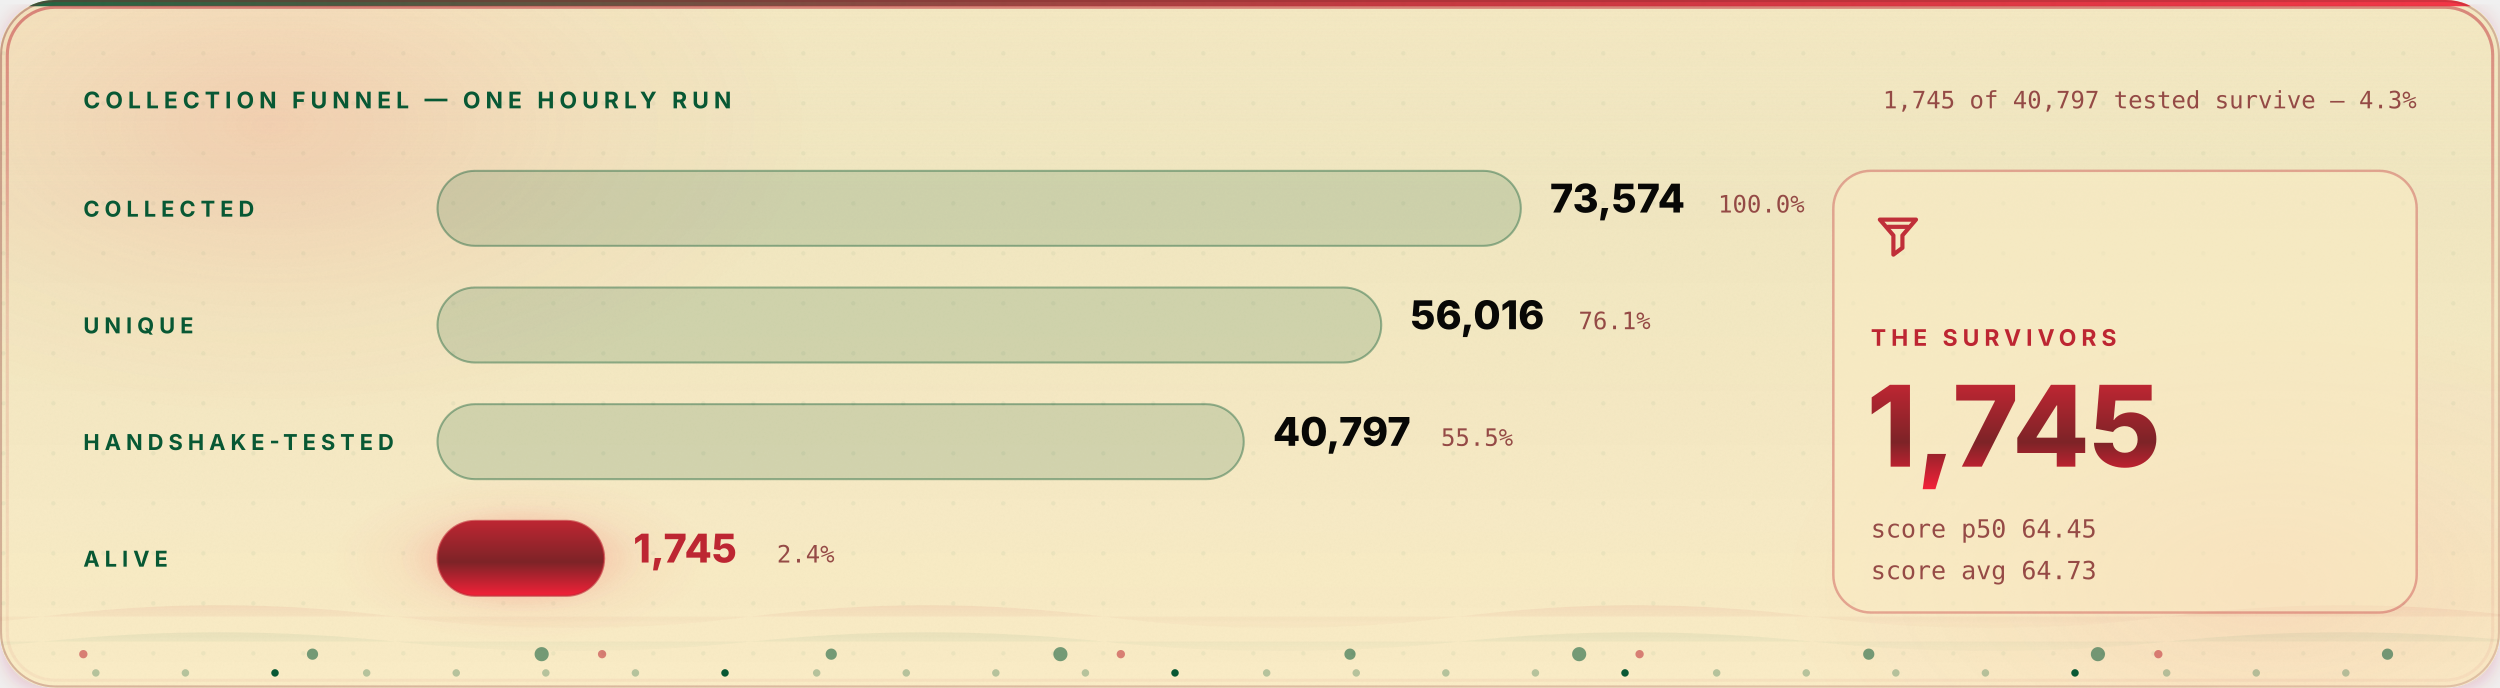
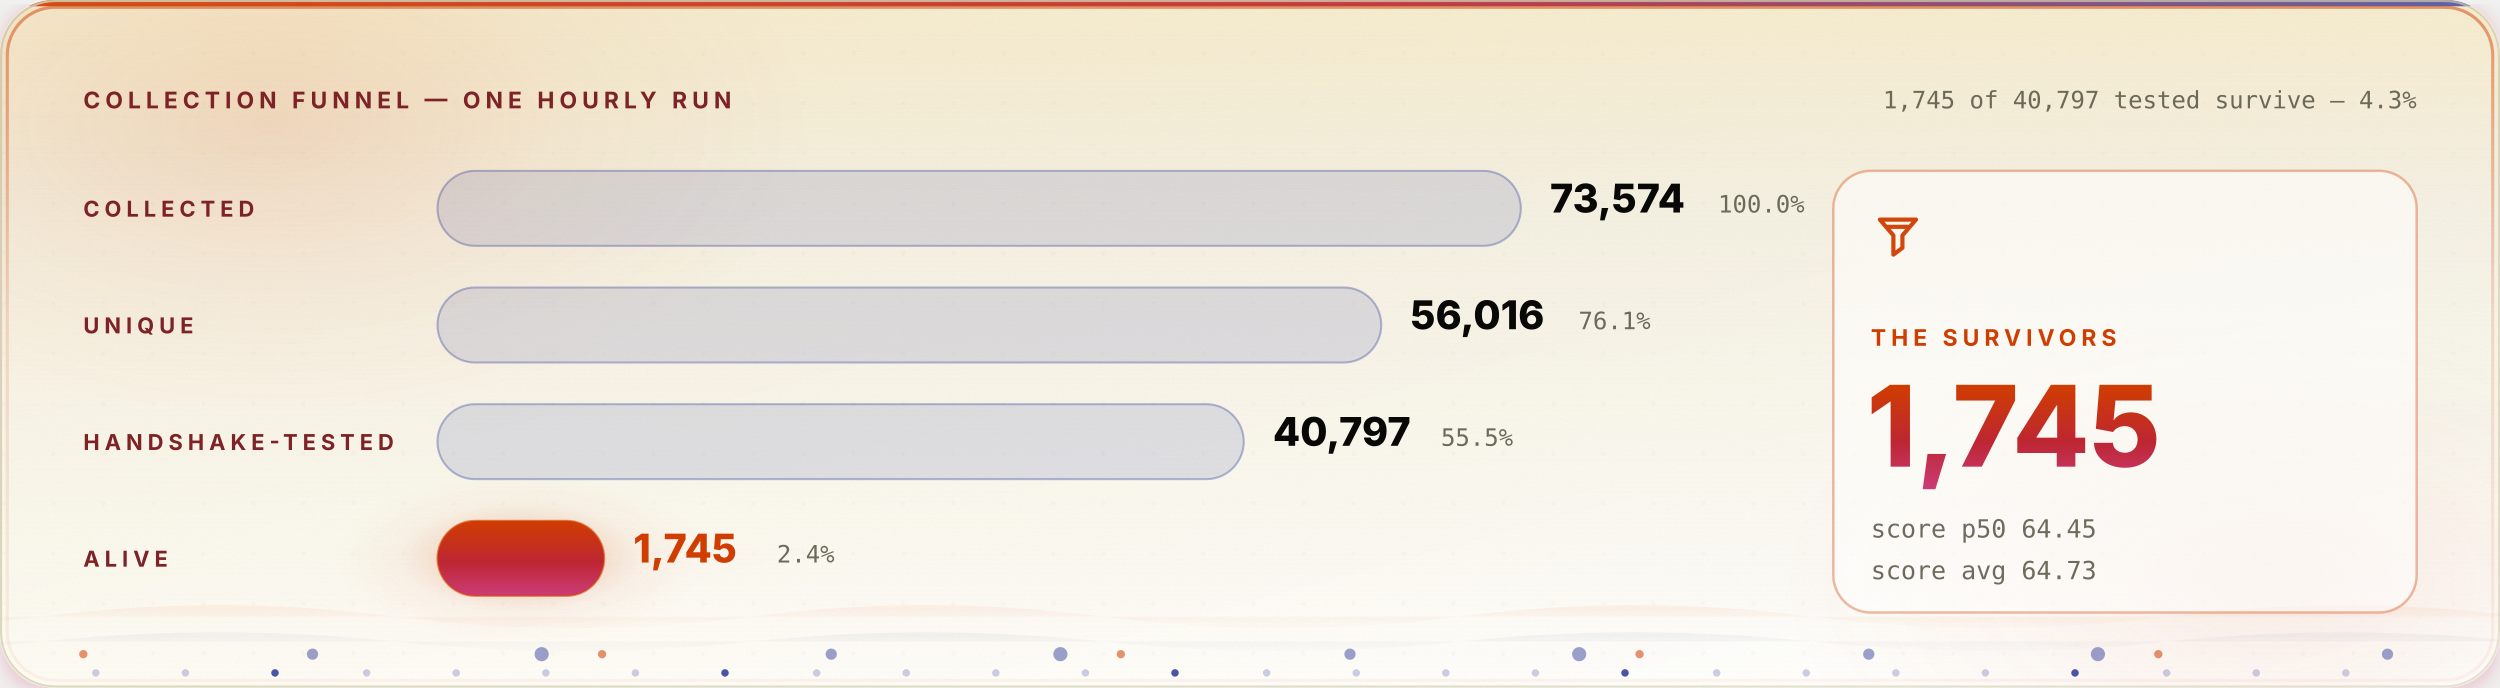
<svg xmlns="http://www.w3.org/2000/svg" width="1200" height="330" viewBox="0 0 1200 330" role="img">
  <defs>
    <linearGradient id="bg-light" gradientUnits="objectBoundingBox" x1="0.0" y1="0.0" x2="1.0" y2="1.0">
-       <stop offset="0" stop-color="#FAECC5" stop-opacity="1" />
-       <stop offset="1" stop-color="#FAECC5" stop-opacity="1" />
+       <stop offset="0" stop-color="#FCF7E8" stop-opacity="1" />
+       <stop offset="1" stop-color="#FFFFFF" stop-opacity="1" />
    </linearGradient>
    <linearGradient id="tint-light" gradientUnits="objectBoundingBox" x1="0.0" y1="0.0" x2="0" y2="1">
-       <stop offset="0" stop-color="#08442C" stop-opacity="0.05" />
-       <stop offset="1" stop-color="#08442C" stop-opacity="0" />
+       <stop offset="0" stop-color="#E8E0C5" stop-opacity="0.6" />
+       <stop offset="1" stop-color="#E8E0C5" stop-opacity="0" />
    </linearGradient>
    <linearGradient id="inner-light" gradientUnits="objectBoundingBox" x1="0.0" y1="0.0" x2="0" y2="1">
      <stop offset="0" stop-color="#FAECC5" stop-opacity="0.55" />
      <stop offset="0.28" stop-color="#FAECC5" stop-opacity="0" />
    </linearGradient>
    <linearGradient id="topbar-light" gradientUnits="userSpaceOnUse" x1="0" y1="1.5" x2="1200" y2="1.5">
-       <stop offset="0" stop-color="#085834" stop-opacity="0.9" />
+       <stop offset="0" stop-color="#D03D00" stop-opacity="0.9" />
      <stop offset="0.55" stop-color="#BD2632" stop-opacity="0.9" />
-       <stop offset="1" stop-color="#F32138" stop-opacity="0.9" />
+       <stop offset="1" stop-color="#4854A6" stop-opacity="0.9" />
    </linearGradient>
    <linearGradient id="hero-light" gradientUnits="objectBoundingBox" x1="0.0" y1="0.0" x2="0" y2="1">
-       <stop offset="0" stop-color="#BD2632" stop-opacity="1" />
-       <stop offset="0.55" stop-color="#7D2327" stop-opacity="1" />
-       <stop offset="1" stop-color="#F32138" stop-opacity="1" />
+       <stop offset="0" stop-color="#D03D00" stop-opacity="1" />
+       <stop offset="0.55" stop-color="#BD2632" stop-opacity="1" />
+       <stop offset="1" stop-color="#CC3C77" stop-opacity="1" />
    </linearGradient>
    <linearGradient id="word-light" gradientUnits="objectBoundingBox" x1="0" y1="0" x2="1" y2="0">
      <stop offset="0" stop-color="#7D2327" stop-opacity="1" />
      <stop offset="0.6" stop-color="#BD2632" stop-opacity="1" />
-       <stop offset="1" stop-color="#F32138" stop-opacity="1" />
+       <stop offset="1" stop-color="#D03D00" stop-opacity="1" />
    </linearGradient>
    <linearGradient id="ib-light" gradientUnits="objectBoundingBox" x1="0.0" y1="0.0" x2="0" y2="1">
-       <stop offset="0" stop-color="#BD2632" stop-opacity="0.5" />
-       <stop offset="0.45" stop-color="#BD2632" stop-opacity="0.16" />
-       <stop offset="1" stop-color="#BD2632" stop-opacity="0.05" />
+       <stop offset="0" stop-color="#D03D00" stop-opacity="0.5" />
+       <stop offset="0.45" stop-color="#D03D00" stop-opacity="0.16" />
+       <stop offset="1" stop-color="#D03D00" stop-opacity="0.05" />
    </linearGradient>
    <linearGradient id="border-light" gradientUnits="objectBoundingBox" x1="0.0" y1="0.0" x2="1.0" y2="1.0">
-       <stop offset="0" stop-color="#7D2327" stop-opacity="0.35" />
-       <stop offset="1" stop-color="#7D2327" stop-opacity="0.193" />
+       <stop offset="0" stop-color="#D1C9AC" stop-opacity="0.9" />
+       <stop offset="1" stop-color="#D1C9AC" stop-opacity="0.495" />
    </linearGradient>
    <linearGradient id="div-light" gradientUnits="objectBoundingBox" x1="0.0" y1="0.0" x2="1" y2="0">
-       <stop offset="0" stop-color="#085834" stop-opacity="0.25" />
-       <stop offset="1" stop-color="#085834" stop-opacity="0.087" />
+       <stop offset="0" stop-color="#B4AE95" stop-opacity="0.4" />
+       <stop offset="1" stop-color="#B4AE95" stop-opacity="0.14" />
    </linearGradient>
    <radialGradient id="glow-light" cx="0.5" cy="0.5" r="0.5">
-       <stop offset="0" stop-color="#F32138" stop-opacity="0.55" />
-       <stop offset="0.55" stop-color="#F32138" stop-opacity="0.18" />
-       <stop offset="1" stop-color="#F32138" stop-opacity="0" />
+       <stop offset="0" stop-color="#D03D00" stop-opacity="0.55" />
+       <stop offset="0.55" stop-color="#D03D00" stop-opacity="0.18" />
+       <stop offset="1" stop-color="#D03D00" stop-opacity="0" />
    </radialGradient>
    <linearGradient id="shine-light" gradientUnits="objectBoundingBox" x1="0.0" y1="0.0" x2="1" y2="0">
-       <stop offset="0" stop-color="#F32138" stop-opacity="0" />
-       <stop offset="0.5" stop-color="#F32138" stop-opacity="0.05" />
-       <stop offset="1" stop-color="#F32138" stop-opacity="0" />
+       <stop offset="0" stop-color="#FC671F" stop-opacity="0" />
+       <stop offset="0.5" stop-color="#FC671F" stop-opacity="0.06" />
+       <stop offset="1" stop-color="#FC671F" stop-opacity="0" />
    </linearGradient>
    <linearGradient id="wavea-light" gradientUnits="objectBoundingBox" x1="0.0" y1="0.0" x2="0" y2="1">
-       <stop offset="0" stop-color="#BD2632" stop-opacity="0.09" />
-       <stop offset="1" stop-color="#BD2632" stop-opacity="0.018" />
+       <stop offset="0" stop-color="#FC671F" stop-opacity="0.09" />
+       <stop offset="1" stop-color="#FC671F" stop-opacity="0.018" />
    </linearGradient>
    <linearGradient id="waveb-light" gradientUnits="objectBoundingBox" x1="0.0" y1="0.0" x2="0" y2="1">
-       <stop offset="0" stop-color="#085834" stop-opacity="0.07" />
-       <stop offset="1" stop-color="#085834" stop-opacity="0.014" />
+       <stop offset="0" stop-color="#4854A6" stop-opacity="0.07" />
+       <stop offset="1" stop-color="#4854A6" stop-opacity="0.014" />
    </linearGradient>
    <pattern id="grid-light" width="24" height="24" patternUnits="userSpaceOnUse">
-       <circle cx="1.6" cy="1.6" r="1.05" fill="#085834" />
+       <circle cx="1.6" cy="1.6" r="1.05" fill="#B4AE95" />
    </pattern>
    <filter id="grain-light" x="0" y="0" width="100%" height="100%">
      <feTurbulence type="fractalNoise" baseFrequency="0.9" numOctaves="2" stitchTiles="stitch" result="n" />
      <feColorMatrix in="n" type="saturate" values="0" result="m" />
      <feComposite in="m" in2="SourceGraphic" operator="in" />
    </filter>
    <filter id="shadow-light" x="-15%" y="-15%" width="130%" height="140%">
      <feDropShadow dx="0" dy="10" stdDeviation="16" flood-color="#BD2632" flood-opacity="0.20" />
      <feDropShadow dx="0" dy="2" stdDeviation="5" flood-color="#BD2632" flood-opacity="0.25" />
    </filter>
    <clipPath id="clip-light">
      <rect x="0" y="0" width="1200" height="330" rx="26" />
    </clipPath>
  </defs>
  <style>
      @keyframes fl-light {
        0% { transform: translateY(0); opacity: 0; }
        12% { opacity: 0.85; }
        80% { opacity: 0.45; }
        100% { transform: translateY(-330px); opacity: 0; }
      }
      .pt-light { animation: fl-light 9s linear infinite; }

      @keyframes sw-light {
        0%, 52% { transform: translateX(0) skewX(-20deg); }
        100% { transform: translateX(1900px) skewX(-20deg); }
      }
      .sweep-light { animation: sw-light 7.5s ease-in-out infinite; }

      @keyframes wvm-light { to { transform: translateX(-170px); } }
      .wv-light { animation: wvm-light 9s ease-in-out infinite alternate; }
      .wv2-light { animation-duration: 14s; }

      @keyframes sp-light { to { transform: rotate(360deg); } }
      .spin-light { transform-box: fill-box; transform-origin: center;
                  animation: sp-light 8s linear infinite; }
      .rev-light { animation-direction: reverse; }

      @keyframes bt-light { 50% { transform: scale(1.12); } }
      .beat-light { transform-box: fill-box; transform-origin: center;
                  animation: bt-light 2.4s ease-in-out infinite; }

      @keyframes gw-light { 50% { opacity: 0.55; } }
      .glowG-light { animation: gw-light 3.2s ease-in-out infinite; }

      @keyframes shn-light {
        0%, 46% { transform: translateX(-540px); }
        100% { transform: translateX(1620px); }
      }
      .shn-light { animation: shn-light 5.5s ease-in-out infinite; }

      @keyframes bgl-light { 0%, 100% { opacity: 0.35; } 12% { opacity: 1; } }
      .bgl-light { animation: bgl-light 2.2s ease-in-out infinite; }

      @keyframes dsh-light { to { stroke-dashoffset: -36; } }
      .dash-light { stroke-dasharray: 8 10; animation: dsh-light 1.2s linear infinite; }

      @keyframes pk-light {
        0% { transform: translateX(0); opacity: 0; }
        10% { opacity: 1; }
        88% { opacity: 1; }
        100% { transform: translateX(var(--d, 200px)); opacity: 0; }
      }
      .pk-light { animation: pk-light 2.6s linear infinite; }

      @keyframes pkv-light {
        0% { transform: translateY(0); opacity: 0; }
        10% { opacity: 1; }
        88% { opacity: 1; }
        100% { transform: translateY(var(--dy, 40px)); opacity: 0; }
      }
      .pkv-light { animation: pkv-light 2.6s linear infinite; }

      @keyframes pls-light {
        0% { transform: scale(0.55); opacity: 0.85; }
        100% { transform: scale(2.4); opacity: 0; }
      }
      .pls-light { transform-box: fill-box; transform-origin: center;
                 animation: pls-light 2.4s ease-out infinite; }

      @keyframes flt-light { 50% { transform: translateY(-6px); } }
      .flt-light { animation: flt-light 6s ease-in-out infinite; }

      @keyframes grw-light { from { transform: scaleX(0); } }
      .grow-light { transform-box: fill-box; transform-origin: left center;
                  animation: grw-light 1.5s 0.2s ease-out both; }

      @media (prefers-reduced-motion: reduce) {
        .pt-light,.sweep-light,.wv-light,.spin-light,.rev-light,.beat-light,.glowG-light,.shn-light,.bgl-light,.dash-light,.pk-light,.pkv-light,.pls-light,.flt-light,.grow-light { animation: none; }
      }
    </style>
  <g filter="url(#shadow-light)">
-     <rect width="1200" height="330" rx="26" fill="#FAECC5" />
+     <rect width="1200" height="330" rx="26" fill="#FCF7E8" />
  </g>
  <g clip-path="url(#clip-light)">
    <rect width="1200" height="330" fill="url(#bg-light)" />
    <rect width="1200" height="330" fill="url(#tint-light)" />
    <rect width="1200" height="330" fill="url(#inner-light)" />
    <rect width="1200" height="330" fill="url(#grid-light)" opacity="0.05" />
    <rect width="1200" height="330" fill="#080806" filter="url(#grain-light)" opacity="0.045" />
    <ellipse cx="130" cy="60" rx="260" ry="140" fill="url(#glow-light)" opacity="0.22" />
    <ellipse cx="1090" cy="280" rx="240" ry="130" fill="url(#glow-light)" opacity="0.14" />
    <path class="wv-light" d="M -320 296 q 85.0 -11 170 0 q 85.0 11 170 0 q 85.0 -11 170 0 q 85.0 11 170 0 q 85.0 -11 170 0 q 85.0 11 170 0 q 85.0 -11 170 0 q 85.0 11 170 0 q 85.0 -11 170 0 q 85.0 11 170 0 q 85.0 -11 170 0 q 85.0 11 170 0 q 85.0 -11 170 0" fill="url(#wavea-light)" opacity="0.8" />
    <path class="wv-light wv2-light" d="M -320 308 q 85.0 -9 170 0 q 85.0 9 170 0 q 85.0 -9 170 0 q 85.0 9 170 0 q 85.0 -9 170 0 q 85.0 9 170 0 q 85.0 -9 170 0 q 85.0 9 170 0 q 85.0 -9 170 0 q 85.0 9 170 0 q 85.0 -9 170 0 q 85.0 9 170 0 q 85.0 -9 170 0" fill="url(#waveb-light)" opacity="0.9" />
    <rect width="1200" height="3" fill="url(#topbar-light)" />
    <g class="sweep-light">
      <rect x="-320" y="-60" width="230" height="450" fill="url(#shine-light)" opacity="0.75" />
    </g>
-     <circle class="pt-light" cx="40" cy="314" r="2.0" fill="#BD2632" opacity="0.55" style="animation-duration:8.0s;animation-delay:-0.0s" />
-     <circle class="pt-light" cx="150" cy="314" r="2.7" fill="#085834" opacity="0.55" style="animation-duration:9.7s;animation-delay:-0.9s" />
-     <circle class="pt-light" cx="260" cy="314" r="3.4" fill="#085834" opacity="0.55" style="animation-duration:11.4s;animation-delay:-1.8s" />
-     <circle class="pt-light" cx="289" cy="314" r="2.0" fill="#BD2632" opacity="0.55" style="animation-duration:13.1s;animation-delay:-2.7s" />
-     <circle class="pt-light" cx="399" cy="314" r="2.7" fill="#085834" opacity="0.55" style="animation-duration:8.0s;animation-delay:-3.6s" />
-     <circle class="pt-light" cx="509" cy="314" r="3.4" fill="#085834" opacity="0.55" style="animation-duration:9.7s;animation-delay:-4.5s" />
-     <circle class="pt-light" cx="538" cy="314" r="2.0" fill="#BD2632" opacity="0.55" style="animation-duration:11.4s;animation-delay:-5.4s" />
-     <circle class="pt-light" cx="648" cy="314" r="2.7" fill="#085834" opacity="0.55" style="animation-duration:13.1s;animation-delay:-6.3s" />
-     <circle class="pt-light" cx="758" cy="314" r="3.4" fill="#085834" opacity="0.55" style="animation-duration:8.0s;animation-delay:-7.2s" />
-     <circle class="pt-light" cx="787" cy="314" r="2.0" fill="#BD2632" opacity="0.55" style="animation-duration:9.7s;animation-delay:-8.1s" />
-     <circle class="pt-light" cx="897" cy="314" r="2.7" fill="#085834" opacity="0.55" style="animation-duration:11.4s;animation-delay:-9.0s" />
-     <circle class="pt-light" cx="1007" cy="314" r="3.4" fill="#085834" opacity="0.55" style="animation-duration:13.1s;animation-delay:-9.9s" />
-     <circle class="pt-light" cx="1036" cy="314" r="2.0" fill="#BD2632" opacity="0.55" style="animation-duration:8.0s;animation-delay:-2.8s" />
-     <circle class="pt-light" cx="1146" cy="314" r="2.7" fill="#085834" opacity="0.55" style="animation-duration:9.7s;animation-delay:-2.0s" />
-     <circle cx="46" cy="323" r="1.8" fill="#085834" opacity="0.28" />
-     <circle cx="89" cy="323" r="1.8" fill="#085834" opacity="0.28" />
-     <circle class="bgl-light" cx="132" cy="323" r="1.8" fill="#085834" style="animation-delay:-0.46s" />
-     <circle cx="176" cy="323" r="1.8" fill="#085834" opacity="0.28" />
-     <circle cx="219" cy="323" r="1.8" fill="#085834" opacity="0.28" />
-     <circle cx="262" cy="323" r="1.8" fill="#085834" opacity="0.28" />
-     <circle cx="305" cy="323" r="1.8" fill="#085834" opacity="0.28" />
-     <circle class="bgl-light" cx="348" cy="323" r="1.8" fill="#085834" style="animation-delay:-1.61s" />
-     <circle cx="392" cy="323" r="1.8" fill="#085834" opacity="0.28" />
-     <circle cx="435" cy="323" r="1.8" fill="#085834" opacity="0.28" />
-     <circle cx="478" cy="323" r="1.8" fill="#085834" opacity="0.28" />
-     <circle cx="521" cy="323" r="1.8" fill="#085834" opacity="0.28" />
-     <circle class="bgl-light" cx="564" cy="323" r="1.8" fill="#085834" style="animation-delay:-2.76s" />
-     <circle cx="608" cy="323" r="1.8" fill="#085834" opacity="0.28" />
-     <circle cx="651" cy="323" r="1.8" fill="#085834" opacity="0.28" />
-     <circle cx="694" cy="323" r="1.8" fill="#085834" opacity="0.28" />
-     <circle cx="737" cy="323" r="1.8" fill="#085834" opacity="0.28" />
-     <circle class="bgl-light" cx="780" cy="323" r="1.8" fill="#085834" style="animation-delay:-3.91s" />
-     <circle cx="824" cy="323" r="1.8" fill="#085834" opacity="0.28" />
-     <circle cx="867" cy="323" r="1.8" fill="#085834" opacity="0.28" />
-     <circle cx="910" cy="323" r="1.8" fill="#085834" opacity="0.28" />
-     <circle cx="953" cy="323" r="1.8" fill="#085834" opacity="0.28" />
-     <circle class="bgl-light" cx="996" cy="323" r="1.8" fill="#085834" style="animation-delay:-5.06s" />
-     <circle cx="1040" cy="323" r="1.8" fill="#085834" opacity="0.28" />
-     <circle cx="1083" cy="323" r="1.8" fill="#085834" opacity="0.28" />
-     <circle cx="1126" cy="323" r="1.8" fill="#085834" opacity="0.28" />
+     <circle class="pt-light" cx="40" cy="314" r="2.0" fill="#D03D00" opacity="0.55" style="animation-duration:8.0s;animation-delay:-0.0s" />
+     <circle class="pt-light" cx="150" cy="314" r="2.7" fill="#4854A6" opacity="0.55" style="animation-duration:9.7s;animation-delay:-0.9s" />
+     <circle class="pt-light" cx="260" cy="314" r="3.4" fill="#4854A6" opacity="0.55" style="animation-duration:11.4s;animation-delay:-1.8s" />
+     <circle class="pt-light" cx="289" cy="314" r="2.0" fill="#D03D00" opacity="0.55" style="animation-duration:13.1s;animation-delay:-2.7s" />
+     <circle class="pt-light" cx="399" cy="314" r="2.7" fill="#4854A6" opacity="0.55" style="animation-duration:8.0s;animation-delay:-3.6s" />
+     <circle class="pt-light" cx="509" cy="314" r="3.4" fill="#4854A6" opacity="0.55" style="animation-duration:9.7s;animation-delay:-4.5s" />
+     <circle class="pt-light" cx="538" cy="314" r="2.0" fill="#D03D00" opacity="0.55" style="animation-duration:11.4s;animation-delay:-5.4s" />
+     <circle class="pt-light" cx="648" cy="314" r="2.7" fill="#4854A6" opacity="0.55" style="animation-duration:13.1s;animation-delay:-6.3s" />
+     <circle class="pt-light" cx="758" cy="314" r="3.4" fill="#4854A6" opacity="0.55" style="animation-duration:8.0s;animation-delay:-7.2s" />
+     <circle class="pt-light" cx="787" cy="314" r="2.0" fill="#D03D00" opacity="0.55" style="animation-duration:9.7s;animation-delay:-8.1s" />
+     <circle class="pt-light" cx="897" cy="314" r="2.7" fill="#4854A6" opacity="0.55" style="animation-duration:11.4s;animation-delay:-9.0s" />
+     <circle class="pt-light" cx="1007" cy="314" r="3.4" fill="#4854A6" opacity="0.55" style="animation-duration:13.1s;animation-delay:-9.9s" />
+     <circle class="pt-light" cx="1036" cy="314" r="2.0" fill="#D03D00" opacity="0.55" style="animation-duration:8.0s;animation-delay:-2.8s" />
+     <circle class="pt-light" cx="1146" cy="314" r="2.7" fill="#4854A6" opacity="0.55" style="animation-duration:9.7s;animation-delay:-2.0s" />
+     <circle cx="46" cy="323" r="1.8" fill="#4854A6" opacity="0.28" />
+     <circle cx="89" cy="323" r="1.8" fill="#4854A6" opacity="0.28" />
+     <circle class="bgl-light" cx="132" cy="323" r="1.8" fill="#4854A6" style="animation-delay:-0.46s" />
+     <circle cx="176" cy="323" r="1.8" fill="#4854A6" opacity="0.28" />
+     <circle cx="219" cy="323" r="1.8" fill="#4854A6" opacity="0.28" />
+     <circle cx="262" cy="323" r="1.8" fill="#4854A6" opacity="0.28" />
+     <circle cx="305" cy="323" r="1.8" fill="#4854A6" opacity="0.28" />
+     <circle class="bgl-light" cx="348" cy="323" r="1.8" fill="#4854A6" style="animation-delay:-1.61s" />
+     <circle cx="392" cy="323" r="1.8" fill="#4854A6" opacity="0.28" />
+     <circle cx="435" cy="323" r="1.8" fill="#4854A6" opacity="0.28" />
+     <circle cx="478" cy="323" r="1.8" fill="#4854A6" opacity="0.28" />
+     <circle cx="521" cy="323" r="1.8" fill="#4854A6" opacity="0.28" />
+     <circle class="bgl-light" cx="564" cy="323" r="1.8" fill="#4854A6" style="animation-delay:-2.76s" />
+     <circle cx="608" cy="323" r="1.8" fill="#4854A6" opacity="0.28" />
+     <circle cx="651" cy="323" r="1.8" fill="#4854A6" opacity="0.28" />
+     <circle cx="694" cy="323" r="1.8" fill="#4854A6" opacity="0.28" />
+     <circle cx="737" cy="323" r="1.8" fill="#4854A6" opacity="0.28" />
+     <circle class="bgl-light" cx="780" cy="323" r="1.8" fill="#4854A6" style="animation-delay:-3.91s" />
+     <circle cx="824" cy="323" r="1.8" fill="#4854A6" opacity="0.28" />
+     <circle cx="867" cy="323" r="1.8" fill="#4854A6" opacity="0.28" />
+     <circle cx="910" cy="323" r="1.8" fill="#4854A6" opacity="0.28" />
+     <circle cx="953" cy="323" r="1.8" fill="#4854A6" opacity="0.28" />
+     <circle class="bgl-light" cx="996" cy="323" r="1.8" fill="#4854A6" style="animation-delay:-5.06s" />
+     <circle cx="1040" cy="323" r="1.8" fill="#4854A6" opacity="0.28" />
+     <circle cx="1083" cy="323" r="1.8" fill="#4854A6" opacity="0.28" />
+     <circle cx="1126" cy="323" r="1.8" fill="#4854A6" opacity="0.28" />
  </g>
  <rect x="3.5" y="3.5" width="1193" height="323" rx="23" fill="none" stroke="url(#ib-light)" stroke-width="1.5" />
  <rect x="0.5" y="0.5" width="1199" height="329" rx="26" fill="none" stroke="url(#border-light)" stroke-width="1" />
-   <text x="40" y="52" font-family="Space Grotesk, Inter, system-ui, -apple-system, Segoe UI, sans-serif" font-size="11" font-weight="700" fill="#085834" text-anchor="start" letter-spacing="2.4">COLLECTION FUNNEL — ONE HOURLY RUN</text>
-   <text x="1160" y="52" font-family="IBM Plex Mono, ui-monospace, SFMono-Regular, Menlo, monospace" font-size="11.5" font-weight="500" fill="#7D2327" text-anchor="end" opacity="0.8">1,745 of 40,797 tested survive — 4.3%</text>
-   <rect class="grow-light" x="210" y="82" width="520" height="36" rx="18.0" fill="#085834" fill-opacity="0.15" stroke="#085834" stroke-opacity="0.4" stroke-width="1" style="animation-delay:0.15s" />
-   <text x="40" y="104.0" font-family="Space Grotesk, Inter, system-ui, -apple-system, Segoe UI, sans-serif" font-size="10.5" font-weight="700" fill="#085834" text-anchor="start" letter-spacing="2.4">COLLECTED</text>
+   <text x="40" y="52" font-family="Space Grotesk, Inter, system-ui, -apple-system, Segoe UI, sans-serif" font-size="11" font-weight="700" fill="#7D2327" text-anchor="start" letter-spacing="2.4">COLLECTION FUNNEL — ONE HOURLY RUN</text>
+   <text x="1160" y="52" font-family="IBM Plex Mono, ui-monospace, SFMono-Regular, Menlo, monospace" font-size="11.5" font-weight="500" fill="#545242" text-anchor="end" opacity="0.85">1,745 of 40,797 tested survive — 4.3%</text>
+   <rect class="grow-light" x="210" y="82" width="520" height="36" rx="18.0" fill="#4854A6" fill-opacity="0.15" stroke="#4854A6" stroke-opacity="0.4" stroke-width="1" style="animation-delay:0.15s" />
+   <text x="40" y="104.0" font-family="Space Grotesk, Inter, system-ui, -apple-system, Segoe UI, sans-serif" font-size="10.5" font-weight="700" fill="#7D2327" text-anchor="start" letter-spacing="2.4">COLLECTED</text>
  <text x="744" y="102.0" font-family="Space Grotesk, Inter, system-ui, -apple-system, Segoe UI, sans-serif" font-size="19" font-weight="800" fill="#080806" text-anchor="start">73,574</text>
-   <text x="824.68" y="102.0" font-family="IBM Plex Mono, ui-monospace, SFMono-Regular, Menlo, monospace" font-size="11.5" font-weight="500" fill="#7D2327" text-anchor="start" opacity="0.8">100.0%</text>
-   <circle class="pkv-light" cx="270" cy="122" r="2.6" fill="#BD2632" opacity="0" style="--dy:14px;animation-delay:-0.0s" />
-   <rect class="grow-light" x="210" y="138" width="453" height="36" rx="18.0" fill="#085834" fill-opacity="0.15" stroke="#085834" stroke-opacity="0.4" stroke-width="1" style="animation-delay:0.33s" />
-   <text x="40" y="160.0" font-family="Space Grotesk, Inter, system-ui, -apple-system, Segoe UI, sans-serif" font-size="10.5" font-weight="700" fill="#085834" text-anchor="start" letter-spacing="2.4">UNIQUE</text>
+   <text x="824.68" y="102.0" font-family="IBM Plex Mono, ui-monospace, SFMono-Regular, Menlo, monospace" font-size="11.5" font-weight="500" fill="#545242" text-anchor="start" opacity="0.85">100.0%</text>
+   <circle class="pkv-light" cx="270" cy="122" r="2.6" fill="#D03D00" opacity="0" style="--dy:14px;animation-delay:-0.0s" />
+   <rect class="grow-light" x="210" y="138" width="453" height="36" rx="18.0" fill="#4854A6" fill-opacity="0.15" stroke="#4854A6" stroke-opacity="0.4" stroke-width="1" style="animation-delay:0.33s" />
+   <text x="40" y="160.0" font-family="Space Grotesk, Inter, system-ui, -apple-system, Segoe UI, sans-serif" font-size="10.5" font-weight="700" fill="#7D2327" text-anchor="start" letter-spacing="2.4">UNIQUE</text>
  <text x="677" y="158.0" font-family="Space Grotesk, Inter, system-ui, -apple-system, Segoe UI, sans-serif" font-size="19" font-weight="800" fill="#080806" text-anchor="start">56,016</text>
-   <text x="757.68" y="158.0" font-family="IBM Plex Mono, ui-monospace, SFMono-Regular, Menlo, monospace" font-size="11.5" font-weight="500" fill="#7D2327" text-anchor="start" opacity="0.8">76.1%</text>
-   <circle class="pkv-light" cx="270" cy="178" r="2.6" fill="#BD2632" opacity="0" style="--dy:14px;animation-delay:-0.8s" />
-   <rect class="grow-light" x="210" y="194" width="387" height="36" rx="18.0" fill="#085834" fill-opacity="0.15" stroke="#085834" stroke-opacity="0.4" stroke-width="1" style="animation-delay:0.51s" />
-   <text x="40" y="216.0" font-family="Space Grotesk, Inter, system-ui, -apple-system, Segoe UI, sans-serif" font-size="10.5" font-weight="700" fill="#085834" text-anchor="start" letter-spacing="2.4">HANDSHAKE-TESTED</text>
+   <text x="757.68" y="158.0" font-family="IBM Plex Mono, ui-monospace, SFMono-Regular, Menlo, monospace" font-size="11.5" font-weight="500" fill="#545242" text-anchor="start" opacity="0.85">76.1%</text>
+   <circle class="pkv-light" cx="270" cy="178" r="2.6" fill="#D03D00" opacity="0" style="--dy:14px;animation-delay:-0.8s" />
+   <rect class="grow-light" x="210" y="194" width="387" height="36" rx="18.0" fill="#4854A6" fill-opacity="0.15" stroke="#4854A6" stroke-opacity="0.4" stroke-width="1" style="animation-delay:0.51s" />
+   <text x="40" y="216.0" font-family="Space Grotesk, Inter, system-ui, -apple-system, Segoe UI, sans-serif" font-size="10.5" font-weight="700" fill="#7D2327" text-anchor="start" letter-spacing="2.4">HANDSHAKE-TESTED</text>
  <text x="611" y="214.0" font-family="Space Grotesk, Inter, system-ui, -apple-system, Segoe UI, sans-serif" font-size="19" font-weight="800" fill="#080806" text-anchor="start">40,797</text>
-   <text x="691.68" y="214.0" font-family="IBM Plex Mono, ui-monospace, SFMono-Regular, Menlo, monospace" font-size="11.5" font-weight="500" fill="#7D2327" text-anchor="start" opacity="0.8">55.5%</text>
-   <circle class="pkv-light" cx="270" cy="234" r="2.6" fill="#BD2632" opacity="0" style="--dy:14px;animation-delay:-1.6s" />
+   <text x="691.68" y="214.0" font-family="IBM Plex Mono, ui-monospace, SFMono-Regular, Menlo, monospace" font-size="11.5" font-weight="500" fill="#545242" text-anchor="start" opacity="0.85">55.5%</text>
+   <circle class="pkv-light" cx="270" cy="234" r="2.6" fill="#D03D00" opacity="0" style="--dy:14px;animation-delay:-1.6s" />
  <g class="glowG-light">
    <ellipse cx="250" cy="268" rx="90" ry="40" fill="url(#glow-light)" opacity="0.28" />
    <ellipse cx="250" cy="268" rx="58" ry="26" fill="url(#glow-light)" opacity="0.5" />
    <ellipse cx="250" cy="268" rx="34" ry="15" fill="url(#glow-light)" opacity="0.85" />
  </g>
-   <rect class="grow-light" x="210" y="250" width="80" height="36" rx="18.0" fill="url(#hero-light)" fill-opacity="1.0" stroke="#BD2632" stroke-opacity="0.6" stroke-width="1" style="animation-delay:0.69s" />
-   <text x="40" y="272.0" font-family="Space Grotesk, Inter, system-ui, -apple-system, Segoe UI, sans-serif" font-size="10.5" font-weight="700" fill="#085834" text-anchor="start" letter-spacing="2.4">ALIVE</text>
-   <text x="304" y="270.0" font-family="Space Grotesk, Inter, system-ui, -apple-system, Segoe UI, sans-serif" font-size="19" font-weight="800" fill="#BD2632" text-anchor="start">1,745</text>
-   <text x="372.9" y="270.0" font-family="IBM Plex Mono, ui-monospace, SFMono-Regular, Menlo, monospace" font-size="11.5" font-weight="500" fill="#7D2327" text-anchor="start" opacity="0.8">2.4%</text>
-   <rect x="880" y="82" width="280" height="212" rx="18" fill="#FAECC5" fill-opacity="0.5" stroke="#BD2632" stroke-opacity="0.35" stroke-width="1.2" />
-   <g transform="translate(898.0,100.0) scale(1.0833)" fill="none" stroke="#BD2632" stroke-width="1.85" stroke-linecap="round" stroke-linejoin="round" opacity="0.95">
+   <rect class="grow-light" x="210" y="250" width="80" height="36" rx="18.0" fill="url(#hero-light)" fill-opacity="1.0" stroke="#D03D00" stroke-opacity="0.6" stroke-width="1" style="animation-delay:0.69s" />
+   <text x="40" y="272.0" font-family="Space Grotesk, Inter, system-ui, -apple-system, Segoe UI, sans-serif" font-size="10.5" font-weight="700" fill="#7D2327" text-anchor="start" letter-spacing="2.4">ALIVE</text>
+   <text x="304" y="270.0" font-family="Space Grotesk, Inter, system-ui, -apple-system, Segoe UI, sans-serif" font-size="19" font-weight="800" fill="#D03D00" text-anchor="start">1,745</text>
+   <text x="372.9" y="270.0" font-family="IBM Plex Mono, ui-monospace, SFMono-Regular, Menlo, monospace" font-size="11.5" font-weight="500" fill="#545242" text-anchor="start" opacity="0.85">2.4%</text>
+   <rect x="880" y="82" width="280" height="212" rx="18" fill="#FFFFFF" fill-opacity="0.5" stroke="#D03D00" stroke-opacity="0.35" stroke-width="1.2" />
+   <g transform="translate(898.0,100.0) scale(1.0833)" fill="none" stroke="#D03D00" stroke-width="1.85" stroke-linecap="round" stroke-linejoin="round" opacity="0.95">
    <path d="M4 5 H20 L14 12 V17.5 L10 20.5 V12 Z" />
    <path d="M7.5 8.2 H16.5" />
  </g>
-   <text x="898" y="166" font-family="Space Grotesk, Inter, system-ui, -apple-system, Segoe UI, sans-serif" font-size="11" font-weight="700" fill="#BD2632" text-anchor="start" letter-spacing="2.4">THE SURVIVORS</text>
+   <text x="898" y="166" font-family="Space Grotesk, Inter, system-ui, -apple-system, Segoe UI, sans-serif" font-size="11" font-weight="700" fill="#D03D00" text-anchor="start" letter-spacing="2.4">THE SURVIVORS</text>
  <text class="beat-light" x="896" y="224" font-family="Space Grotesk, Inter, system-ui, -apple-system, Segoe UI, sans-serif" font-size="54" font-weight="800" fill="url(#hero-light)">1,745</text>
-   <text x="898" y="258" font-family="IBM Plex Mono, ui-monospace, SFMono-Regular, Menlo, monospace" font-size="12" font-weight="500" fill="#7D2327" text-anchor="start" opacity="0.8">score p50 64.45</text>
-   <text x="898" y="278" font-family="IBM Plex Mono, ui-monospace, SFMono-Regular, Menlo, monospace" font-size="12" font-weight="500" fill="#7D2327" text-anchor="start" opacity="0.8">score avg 64.73</text>
+   <text x="898" y="258" font-family="IBM Plex Mono, ui-monospace, SFMono-Regular, Menlo, monospace" font-size="12" font-weight="500" fill="#545242" text-anchor="start" opacity="0.85">score p50 64.45</text>
+   <text x="898" y="278" font-family="IBM Plex Mono, ui-monospace, SFMono-Regular, Menlo, monospace" font-size="12" font-weight="500" fill="#545242" text-anchor="start" opacity="0.85">score avg 64.73</text>
</svg>
